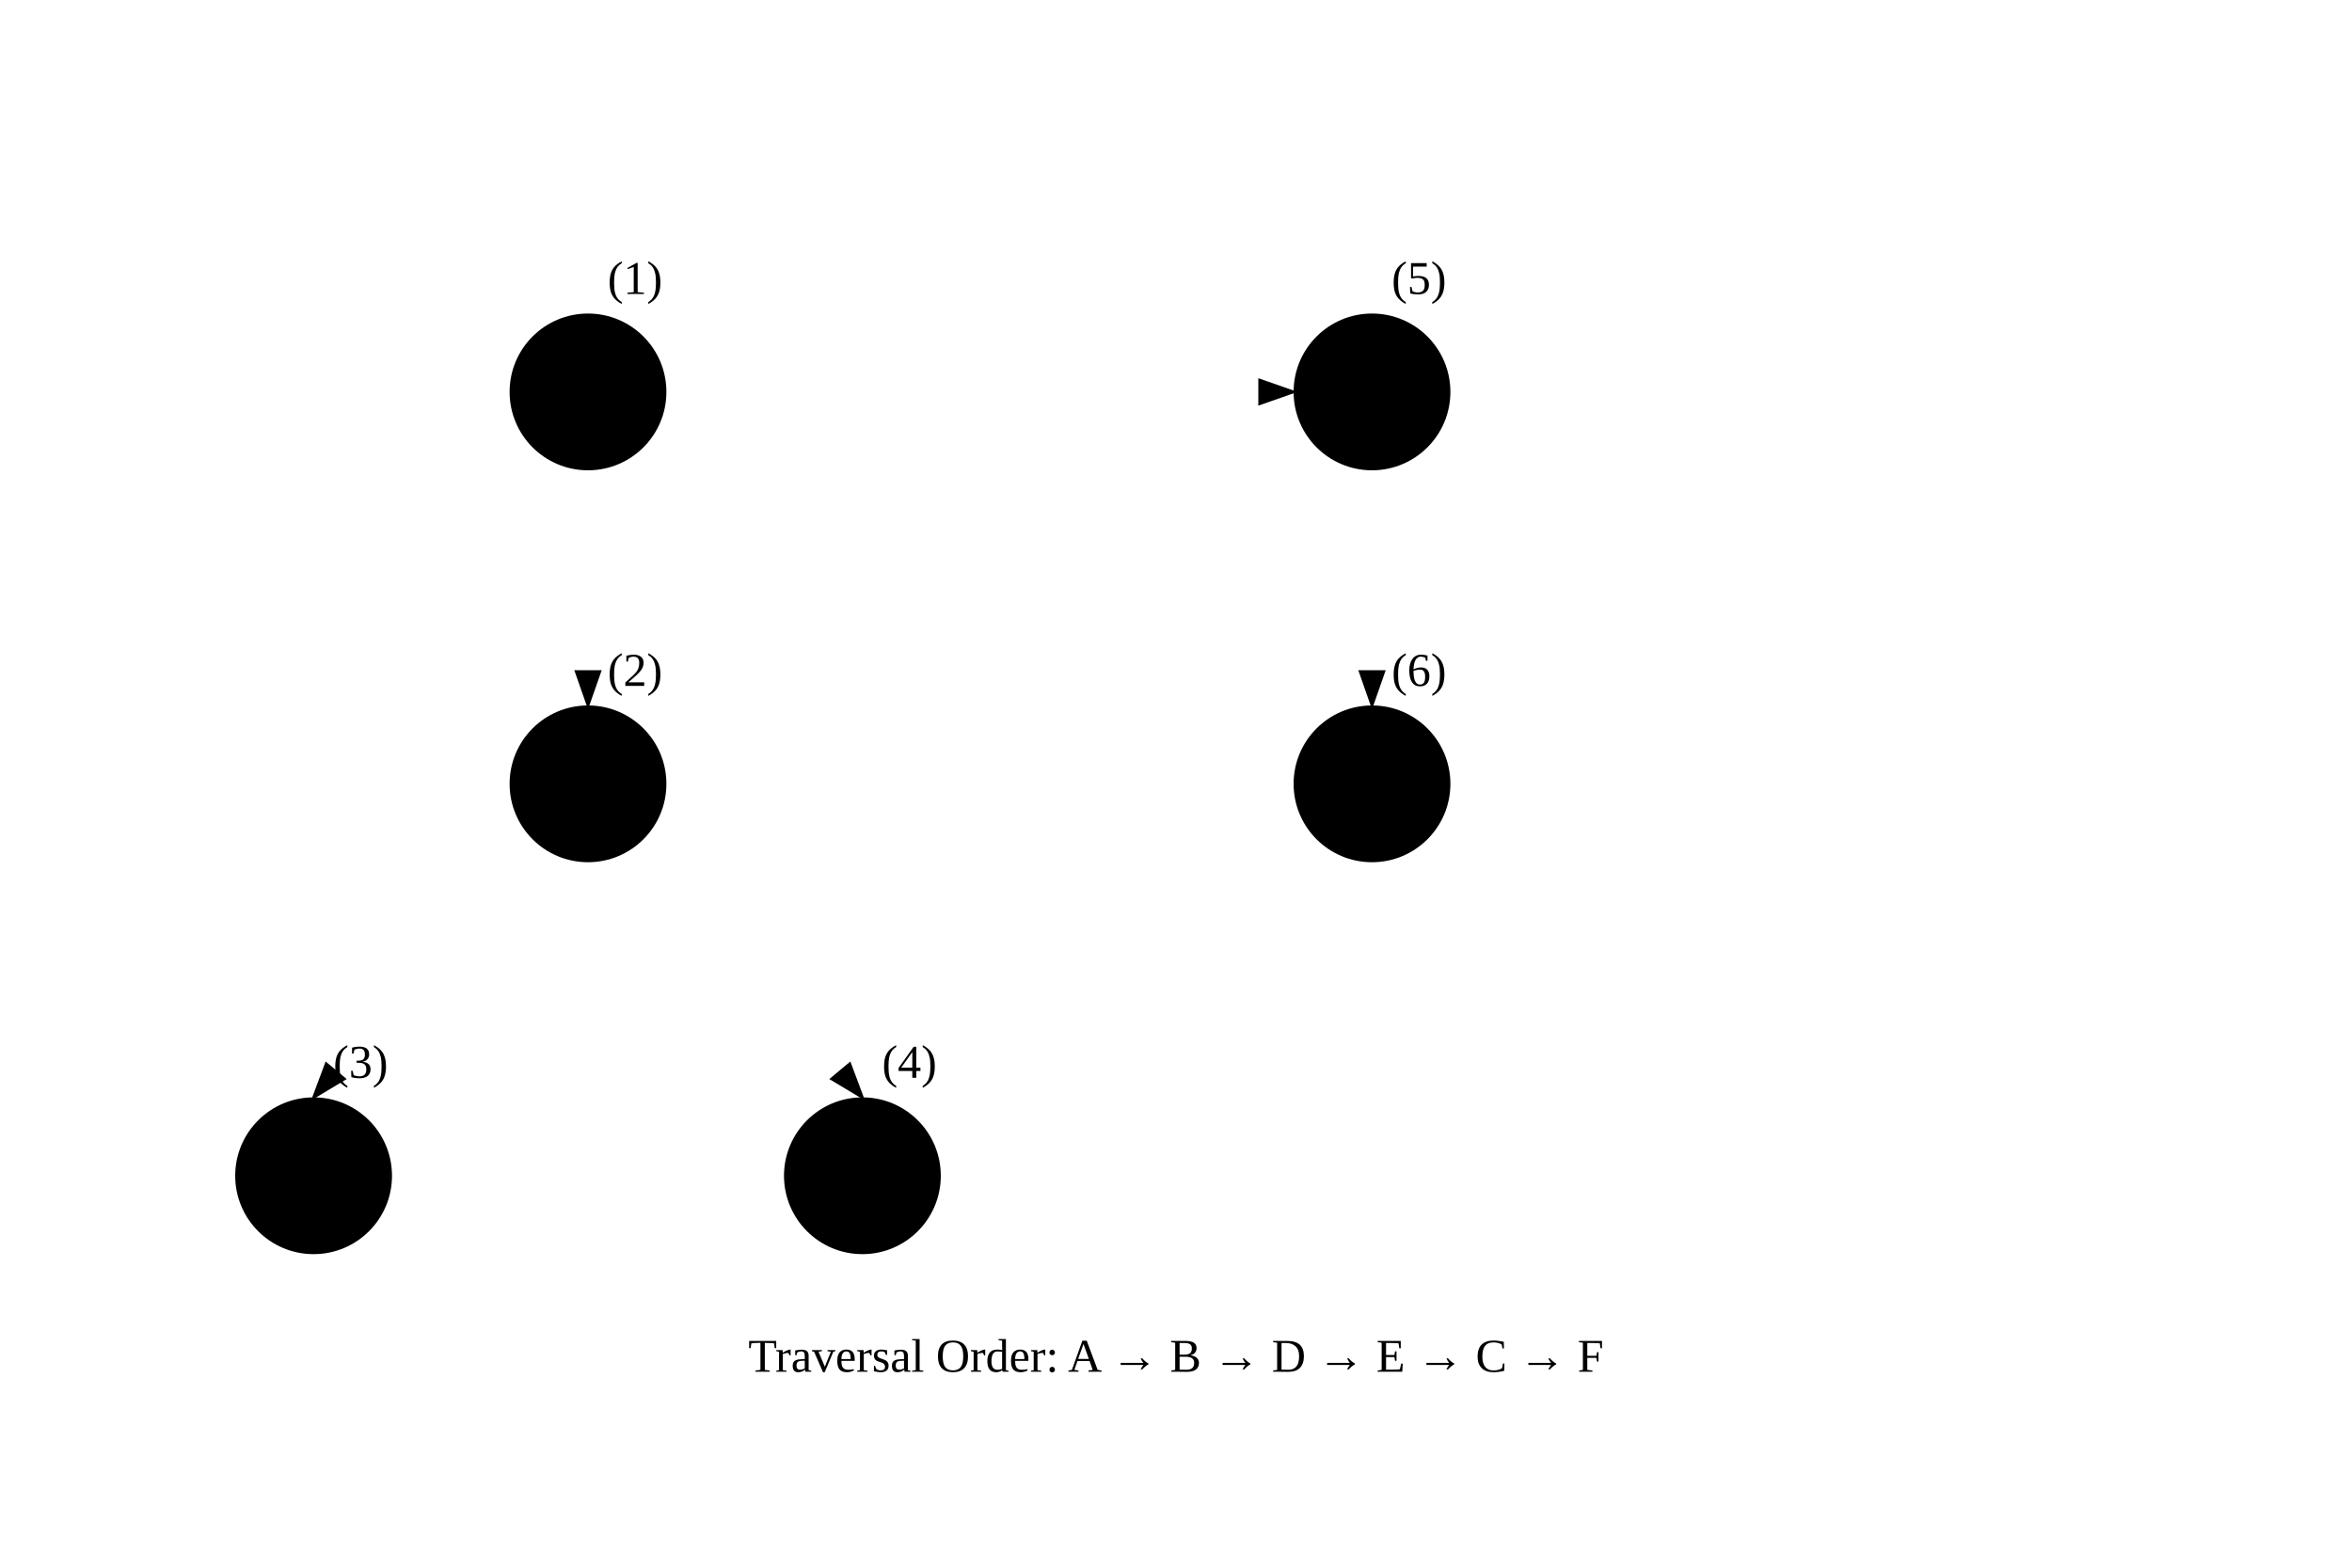
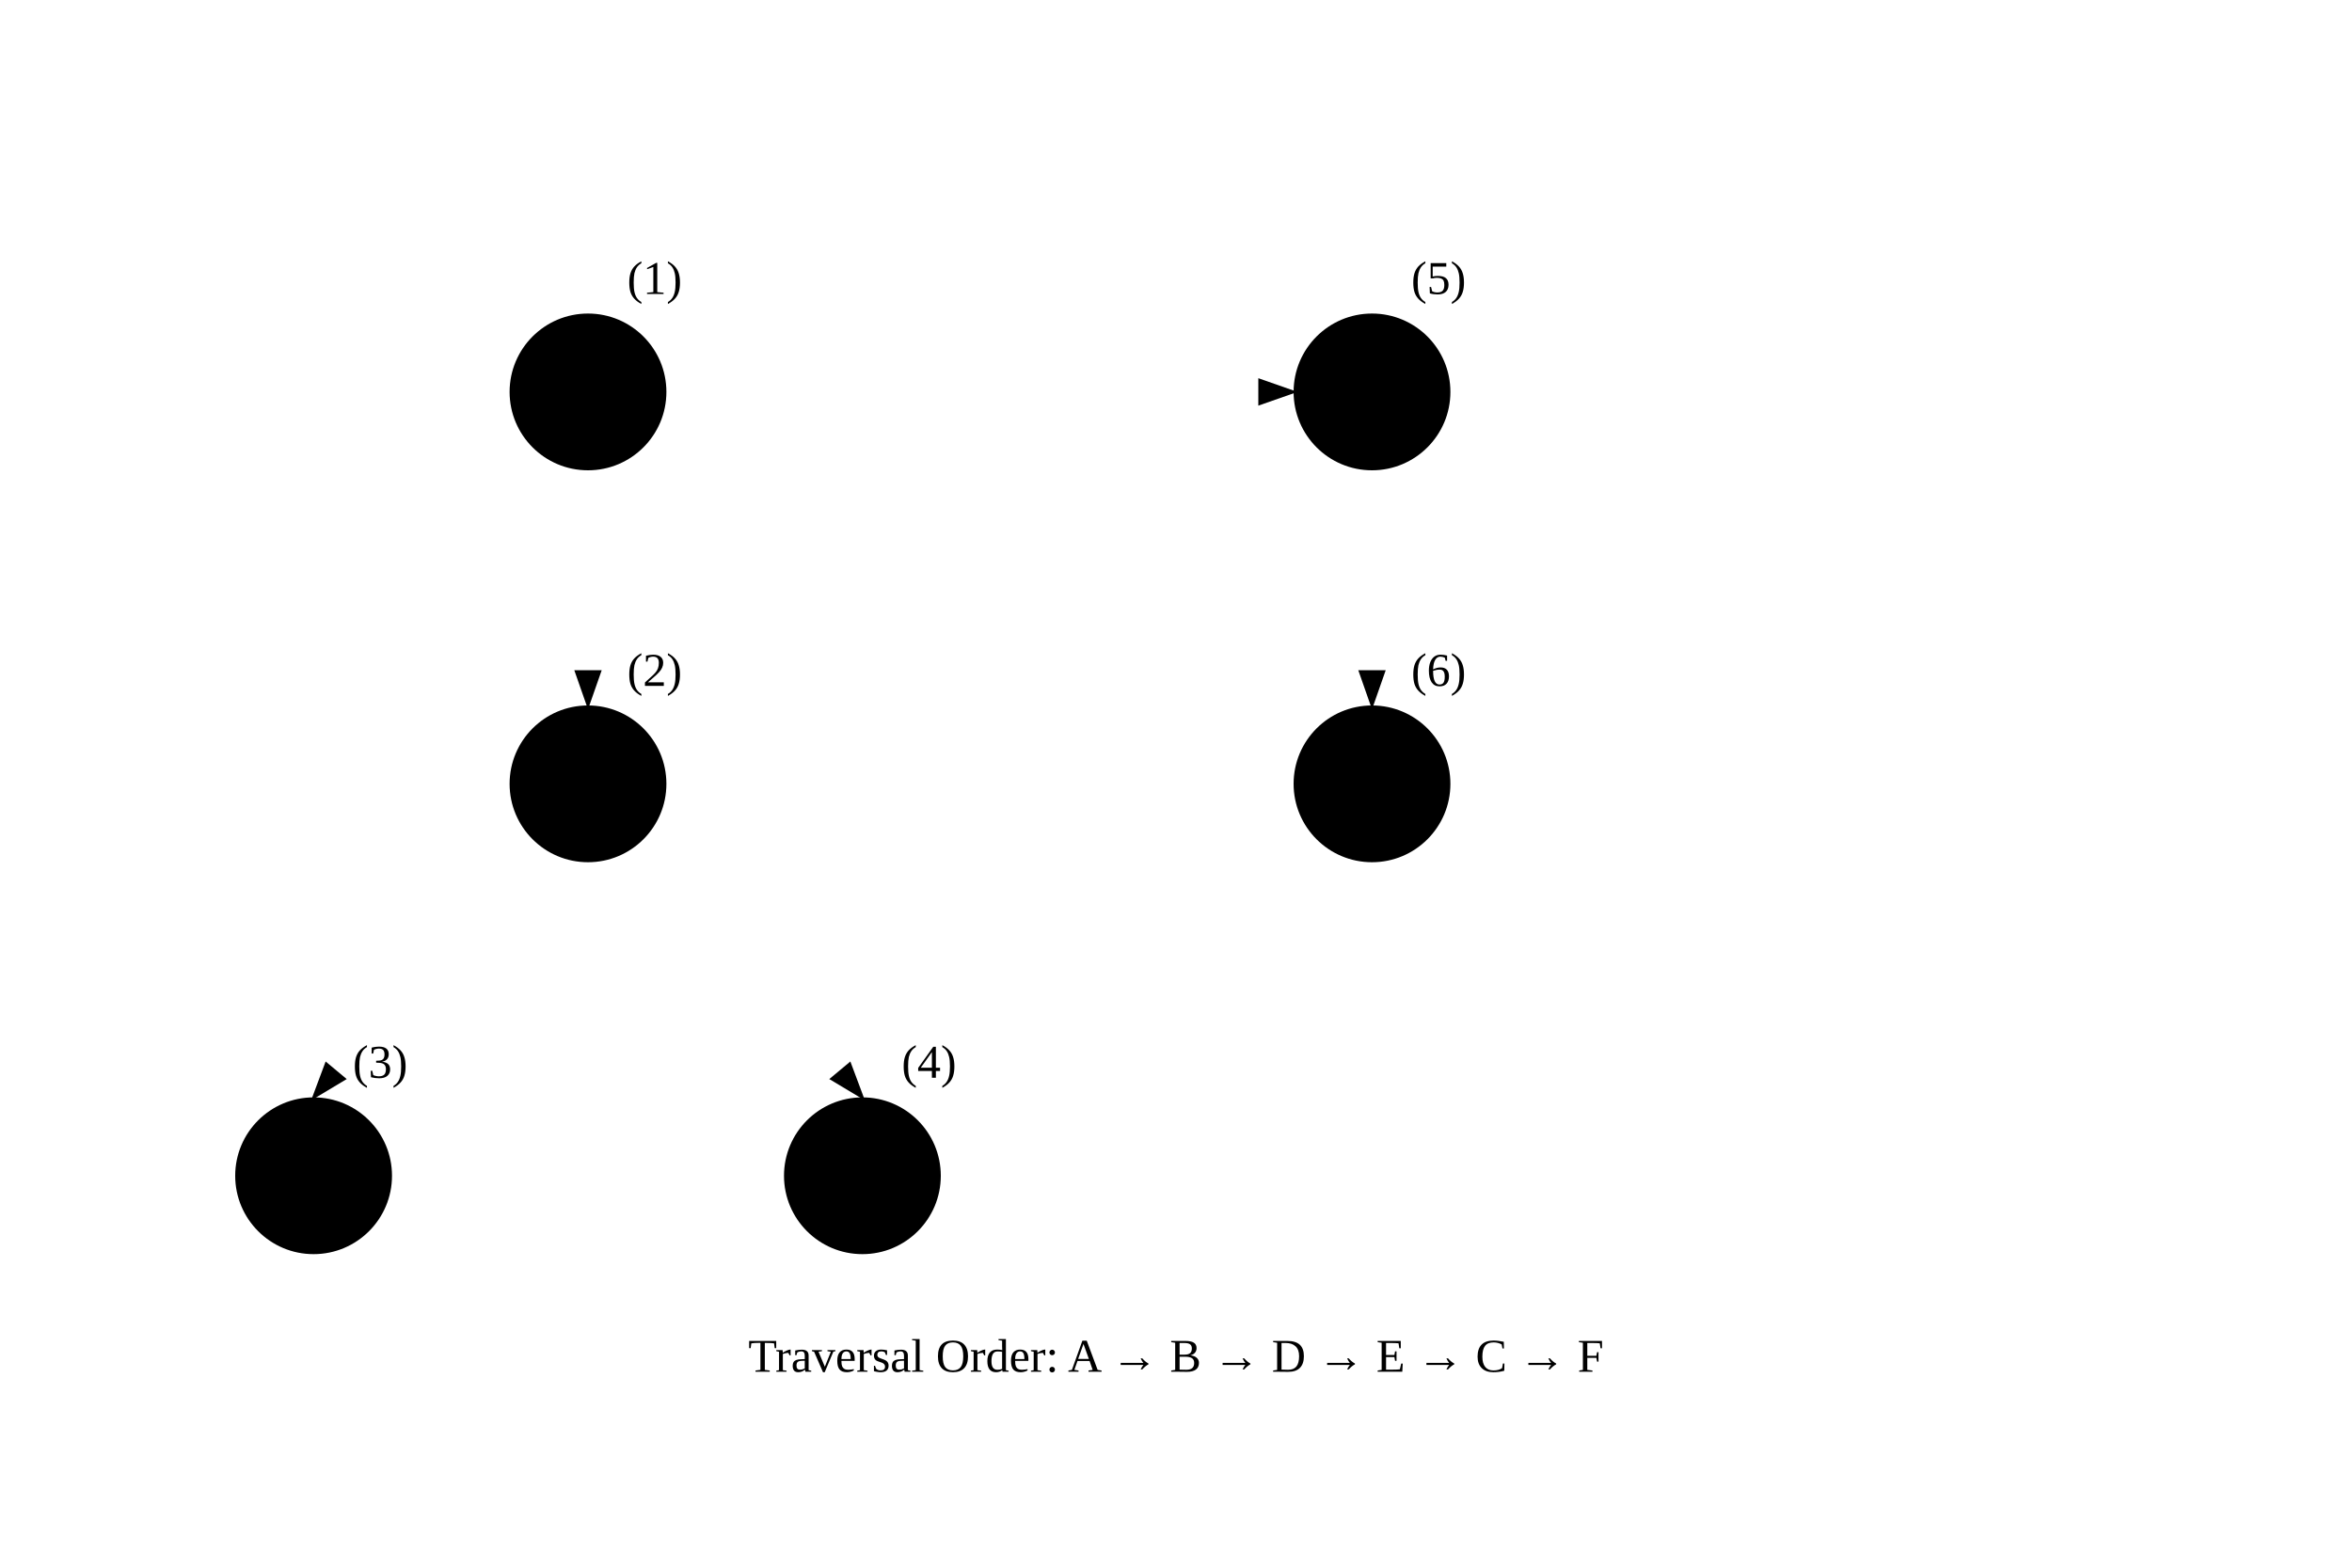
<svg xmlns="http://www.w3.org/2000/svg" viewBox="0 0 600 400">
  <defs>
    <marker id="arrowhead" class="marker-arrowhead marker-base" markerWidth="8" markerHeight="6" refX="7" refY="3" orient="auto" markerUnits="strokeWidth">
      <path d="M0,0 L8,3 L0,6 Z" />
    </marker>
    <marker id="arrowhead-path" class="marker-arrowhead-path marker-base" markerWidth="10" markerHeight="7" refX="9" refY="3.5" orient="auto" markerUnits="strokeWidth">
      <path d="M0,0 L10,3.5 L0,7 Z" />
    </marker>
  </defs>
  <g id="graph-group" transform="translate(50, 50)">
    <g class="edge directed path" id="edge-A-B">
      <line x1="100" y1="70" x2="100" y2="130" marker-end="url(#arrowhead-path)" />
    </g>
    <g class="edge directed path" id="edge-B-D">
      <line x1="80" y1="170" x2="30" y2="230" marker-end="url(#arrowhead-path)" />
    </g>
    <g class="edge directed path" id="edge-B-E">
      <line x1="120" y1="170" x2="170" y2="230" marker-end="url(#arrowhead-path)" />
    </g>
    <g class="edge directed path" id="edge-A-C">
      <line x1="120" y1="50" x2="280" y2="50" marker-end="url(#arrowhead-path)" />
    </g>
    <g class="edge directed path" id="edge-C-F">
      <line x1="300" y1="70" x2="300" y2="130" marker-end="url(#arrowhead-path)" />
    </g>
    <g class="node" id="node-A" transform="translate(100, 50)">
      <circle r="20" />
      <text class="node-label">A</text>
-       <text class="traversal-order-label halo" x="5" y="-25">(1)</text>
+       <text class="traversal-order-label halo" x="10" y="-25">(1)</text>
    </g>
    <g class="node" id="node-B" transform="translate(100, 150)">
      <circle r="20" />
      <text class="node-label">B</text>
-       <text class="traversal-order-label halo" x="5" y="-25">(2)</text>
+       <text class="traversal-order-label halo" x="10" y="-25">(2)</text>
    </g>
    <g class="node" id="node-C" transform="translate(300, 50)">
      <circle r="20" />
      <text class="node-label">C</text>
-       <text class="traversal-order-label halo" x="5" y="-25">(5)</text>
+       <text class="traversal-order-label halo" x="10" y="-25">(5)</text>
    </g>
    <g class="node" id="node-D" transform="translate(30, 250)">
      <circle r="20" />
      <text class="node-label">D</text>
-       <text class="traversal-order-label halo" x="5" y="-25">(3)</text>
+       <text class="traversal-order-label halo" x="10" y="-25">(3)</text>
    </g>
    <g class="node" id="node-E" transform="translate(170, 250)">
      <circle r="20" />
      <text class="node-label">E</text>
-       <text class="traversal-order-label halo" x="5" y="-25">(4)</text>
+       <text class="traversal-order-label halo" x="10" y="-25">(4)</text>
    </g>
    <g class="node" id="node-F" transform="translate(300, 150)">
      <circle r="20" />
      <text class="node-label">F</text>
-       <text class="traversal-order-label halo" x="5" y="-25">(6)</text>
+       <text class="traversal-order-label halo" x="10" y="-25">(6)</text>
    </g>
  </g>
  <text class="step-label halo" x="300" y="350" text-anchor="middle">Traversal Order: A → B → D → E → C → F</text>
</svg>
